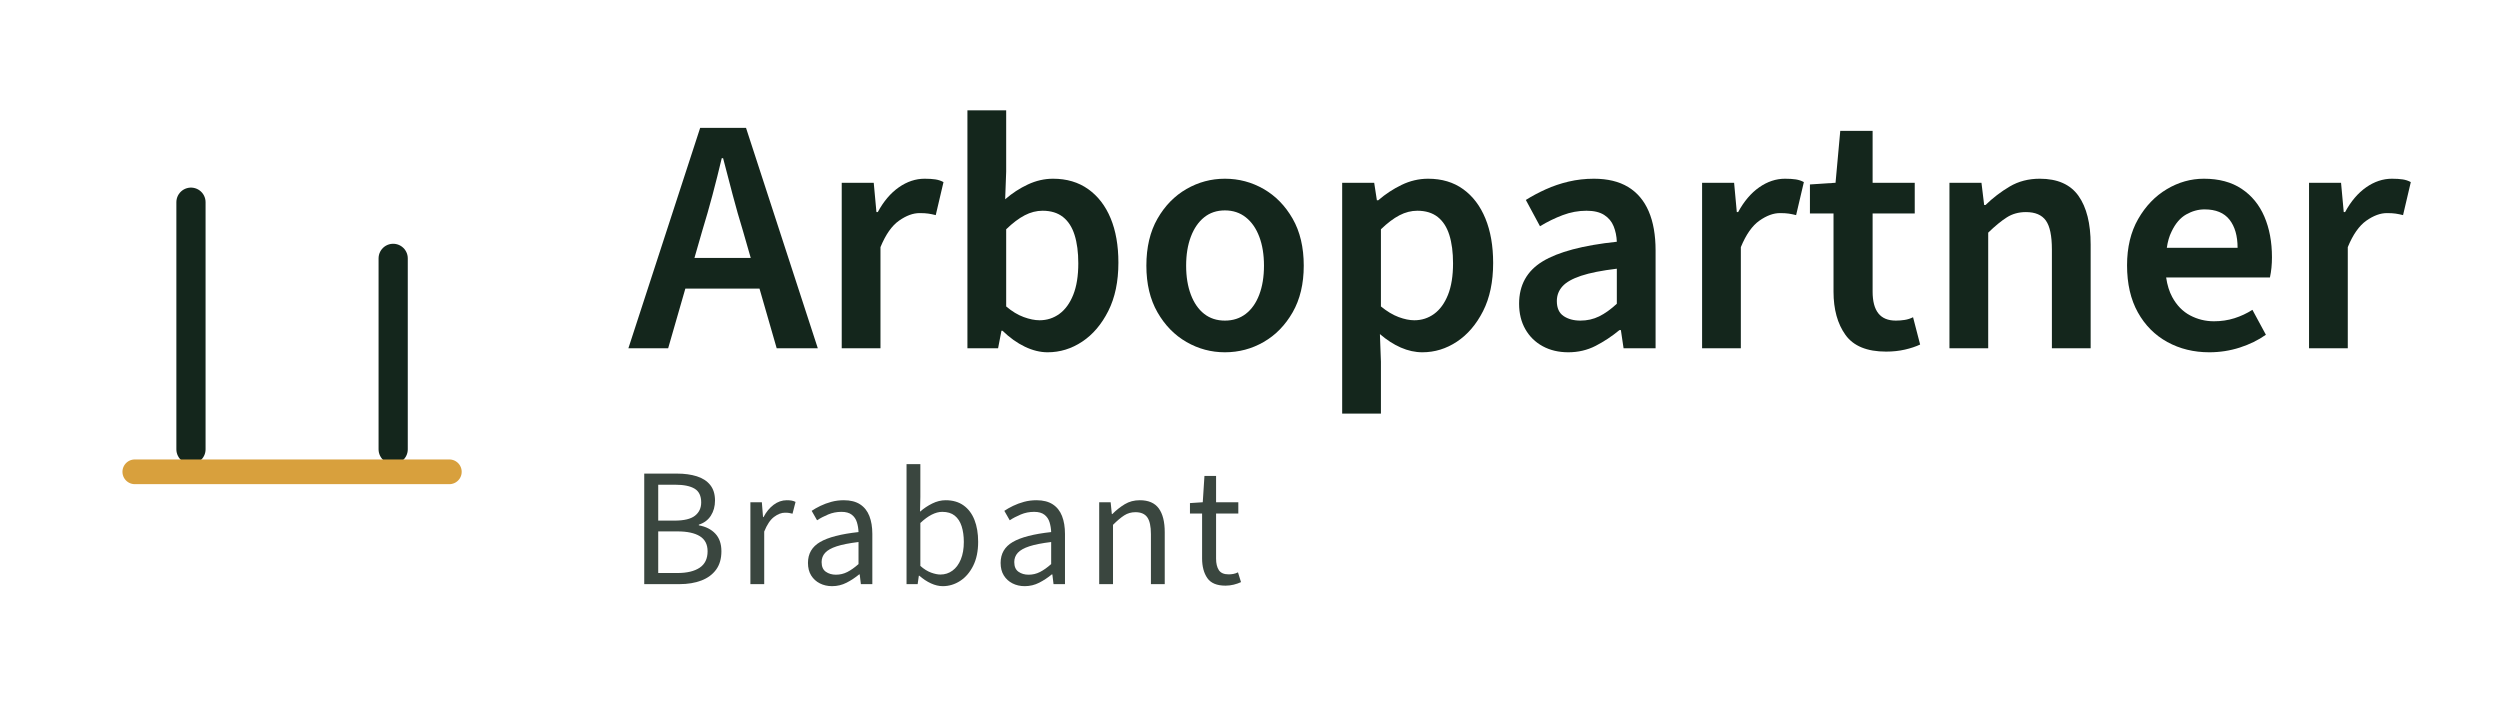
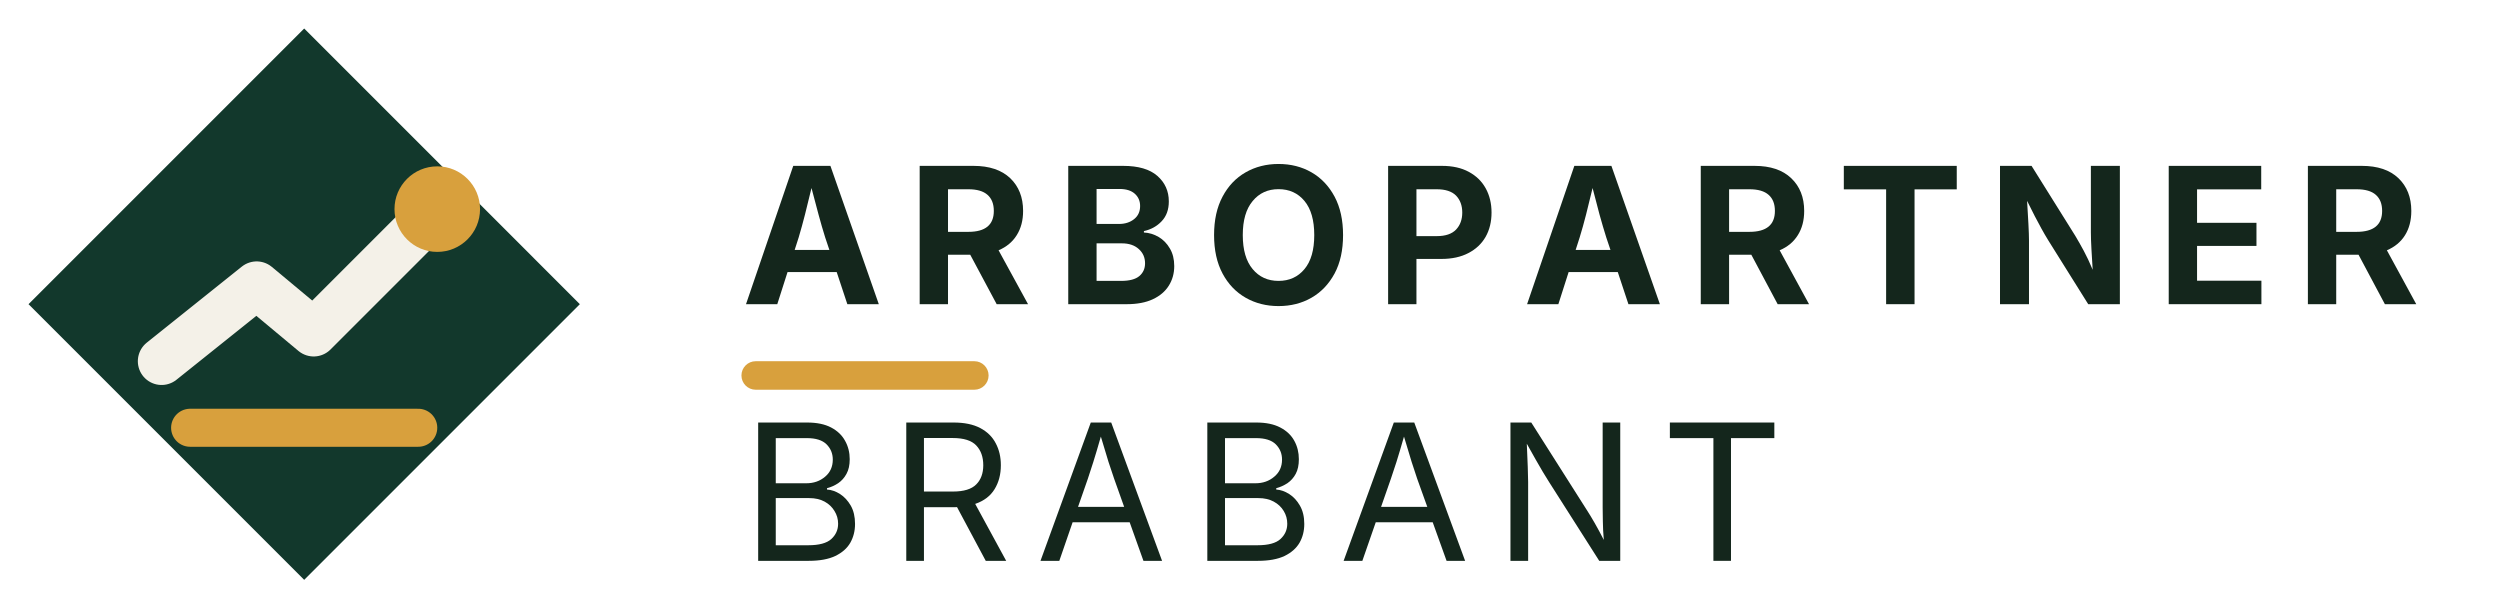
- <svg xmlns="http://www.w3.org/2000/svg" width="222.55" height="64" viewBox="0 0 222.55 64" role="img">
-   <g fill="#14261C" aria-hidden="true">
-     <g transform="translate(56.00 31.00) scale(0.03 -0.03)">
-       <path d="M-2 0 211 654H347L560 0H438L387 177H167L116 0ZM361 268 338 348Q322 400 307.5 455.0Q293 510 279 564H275Q262 509 247.5 454.5Q233 400 217 348L194 268Z" />
-     </g>
-     <g transform="translate(72.74 31.00) scale(0.03 -0.03)">
-       <path d="M73 0V491H168L176 404H180Q206 452 242.5 477.5Q279 503 319 503Q338 503 351.0 501.0Q364 499 375 493L352 395Q340 398 330.0 399.5Q320 401 304 401Q275 401 243.0 378.5Q211 356 188 300V0Z" />
-     </g>
-     <g transform="translate(83.93 31.00) scale(0.03 -0.03)">
-       <path d="M311 -12Q278 -12 243.5 4.5Q209 21 177 52H174L164 0H73V706H188V524L185 442Q216 469 252.5 486.0Q289 503 327 503Q388 503 431.5 472.0Q475 441 498.0 385.5Q521 330 521 254Q521 170 491.0 110.5Q461 51 413.5 19.5Q366 -12 311 -12ZM287 83Q320 83 346.0 102.0Q372 121 387.0 158.5Q402 196 402 252Q402 301 391.0 336.0Q380 371 356.5 389.5Q333 408 296 408Q269 408 243.0 394.5Q217 381 188 353V124Q214 102 240.0 92.5Q266 83 287 83Z" />
-     </g>
-     <g transform="translate(100.82 31.00) scale(0.03 -0.03)">
-       <path d="M274 -12Q213 -12 160.0 18.5Q107 49 74.0 106.5Q41 164 41 245Q41 327 74.0 384.5Q107 442 160.0 472.5Q213 503 274 503Q336 503 389.0 472.5Q442 442 475.0 384.5Q508 327 508 245Q508 164 475.0 106.5Q442 49 389.0 18.5Q336 -12 274 -12ZM274 82Q310 82 336.0 102.0Q362 122 376.0 159.0Q390 196 390 245Q390 294 376.0 331.0Q362 368 336.0 388.5Q310 409 274 409Q238 409 212.5 388.5Q187 368 173.0 331.0Q159 294 159 245Q159 196 173.0 159.0Q187 122 212.5 102.0Q238 82 274 82Z" />
-     </g>
-     <g transform="translate(117.29 31.00) scale(0.03 -0.03)">
-       <path d="M73 -194V491H168L176 439H180Q211 466 249.0 484.5Q287 503 328 503Q389 503 432.0 472.0Q475 441 498.0 385.0Q521 329 521 253Q521 169 491.0 110.0Q461 51 413.5 19.5Q366 -12 311 -12Q279 -12 247.0 2.0Q215 16 185 42L188 -40V-194ZM287 83Q320 83 346.0 102.0Q372 121 387.0 158.5Q402 196 402 252Q402 301 391.0 336.0Q380 371 356.5 389.5Q333 408 296 408Q269 408 243.0 394.5Q217 381 188 353V124Q215 102 240.5 92.5Q266 83 287 83Z" />
-     </g>
-     <g transform="translate(133.85 31.00) scale(0.03 -0.03)">
-       <path d="M192 -12Q149 -12 116.0 6.0Q83 24 64.5 56.5Q46 89 46 132Q46 215 115.5 257.5Q185 300 336 316Q335 341 326.5 362.0Q318 383 298.5 395.5Q279 408 246 408Q210 408 175.5 395.0Q141 382 108 362L66 440Q93 457 125.0 471.5Q157 486 193.0 494.5Q229 503 268 503Q329 503 369.5 478.5Q410 454 430.5 406.5Q451 359 451 290V0H356L348 54H344Q310 26 273.0 7.0Q236 -12 192 -12ZM228 82Q258 82 283.5 94.5Q309 107 336 132V236Q269 228 230.0 215.0Q191 202 174.5 183.5Q158 165 158 140Q158 109 178.0 95.5Q198 82 228 82Z" />
-     </g>
-     <g transform="translate(149.33 31.00) scale(0.03 -0.03)">
-       <path d="M73 0V491H168L176 404H180Q206 452 242.5 477.5Q279 503 319 503Q338 503 351.0 501.0Q364 499 375 493L352 395Q340 398 330.0 399.5Q320 401 304 401Q275 401 243.0 378.5Q211 356 188 300V0Z" />
-     </g>
-     <g transform="translate(160.52 31.00) scale(0.03 -0.03)">
-       <path d="M246 -10Q161 -10 125.5 39.5Q90 89 90 168V400H20V486L96 491L110 645H206V491H331V400H206V168Q206 125 223.0 103.5Q240 82 275 82Q288 82 301.0 84.0Q314 86 326 92L347 11Q328 2 302.0 -4.0Q276 -10 246 -10Z" />
-     </g>
-     <g transform="translate(171.35 31.00) scale(0.03 -0.03)">
-       <path d="M73 0V491H168L176 425H180Q213 457 252.0 480.0Q291 503 341 503Q420 503 456.0 452.0Q492 401 492 308V0H377V293Q377 354 359.0 379.0Q341 404 300 404Q268 404 243.5 388.5Q219 373 188 343V0Z" />
-     </g>
-     <g transform="translate(188.15 31.00) scale(0.03 -0.03)">
-       <path d="M284 -12Q215 -12 159.5 18.5Q104 49 72.0 106.5Q40 164 40 246Q40 326 73.0 383.5Q106 441 158.0 472.0Q210 503 268 503Q335 503 380.0 473.0Q425 443 447.5 390.5Q470 338 470 270Q470 254 468.5 239.0Q467 224 464 210H156Q161 176 174 152Q194 115 227.0 97.5Q260 80 298 80Q330 80 358.5 89.0Q387 98 412 114L452 40Q418 16 374.5 2.0Q331 -12 284 -12ZM158 298H368Q368 351 344.0 381.5Q320 412 270 412Q242 412 215.5 397.0Q189 382 172 346Q162 326 158 298Z" />
-     </g>
-     <g transform="translate(203.36 31.00) scale(0.03 -0.03)">
-       <path d="M73 0V491H168L176 404H180Q206 452 242.5 477.5Q279 503 319 503Q338 503 351.0 501.0Q364 499 375 493L352 395Q340 398 330.0 399.5Q320 401 304 401Q275 401 243.0 378.5Q211 356 188 300V0Z" />
-     </g>
+ <svg xmlns="http://www.w3.org/2000/svg" width="263" height="64" viewBox="0 0 263 64" role="img">
+   <path d="M32 3L61 32L32 61L3 32Z" fill="#12382C" />
+   <path d="M17 38L27 30L33 35L46 22" fill="none" stroke="#F4F1E8" stroke-width="5" stroke-linecap="round" stroke-linejoin="round" />
+   <circle cx="46" cy="22" r="4.5" fill="#D8A03D" />
+   <path d="M20 45H44" fill="none" stroke="#D8A03D" stroke-width="4" stroke-linecap="round" />
+   <g fill="#14261C">
+     <path d="M81.77 32L78.48 32L83.45 17.45L87.36 17.45L92.45 32L89.14 32L88.02 28.62L82.85 28.62L81.77 32M84.02 24.98L83.60 26.29L87.25 26.29L86.81 24.98Q86.46 23.87 86.11 22.57Q85.75 21.27 85.37 19.78Q85.01 21.29 84.68 22.59Q84.35 23.88 84.02 24.98" />
+     <path d="M99.73 32L96.75 32L96.75 17.45L102.42 17.45Q104.90 17.45 106.27 18.74Q107.63 20.04 107.63 22.19Q107.63 23.68 106.96 24.74Q106.30 25.80 105.05 26.33L108.15 32L104.85 32L102.07 26.80L99.73 26.80L99.73 32M99.73 19.91L99.73 24.39L101.88 24.39Q104.55 24.39 104.55 22.19Q104.55 21.08 103.89 20.50Q103.23 19.91 101.87 19.91" />
+     <path d="M118.53 32L112.38 32L112.38 17.45L118.16 17.45Q120.55 17.45 121.75 18.50Q122.96 19.56 122.96 21.19Q122.96 22.48 122.21 23.27Q121.47 24.06 120.34 24.31L120.34 24.46Q121.16 24.50 121.89 24.93Q122.62 25.36 123.07 26.14Q123.53 26.91 123.53 27.99Q123.53 29.14 122.96 30.05Q122.39 30.96 121.28 31.48Q120.17 32 118.53 32M115.36 25.60L115.36 29.55L117.94 29.55Q119.26 29.55 119.86 29.04Q120.46 28.53 120.46 27.70Q120.46 26.79 119.80 26.20Q119.14 25.60 118.02 25.60L115.36 25.60M115.36 19.88L115.36 23.56L117.72 23.56Q118.67 23.56 119.31 23.05Q119.94 22.55 119.94 21.67Q119.94 20.88 119.38 20.38Q118.82 19.88 117.78 19.88" />
+     <path d="M134.50 32.20Q132.58 32.20 131.04 31.32Q129.50 30.44 128.61 28.77Q127.72 27.10 127.72 24.73Q127.72 22.36 128.61 20.69Q129.50 19.01 131.04 18.13Q132.58 17.25 134.50 17.25Q136.44 17.25 137.97 18.13Q139.50 19.01 140.40 20.69Q141.29 22.36 141.29 24.73Q141.29 27.11 140.40 28.77Q139.50 30.44 137.97 31.32Q136.44 32.20 134.50 32.20M134.50 29.55Q136.20 29.55 137.23 28.31Q138.26 27.08 138.26 24.73Q138.26 22.38 137.23 21.14Q136.20 19.90 134.50 19.90Q132.81 19.90 131.78 21.15Q130.74 22.39 130.74 24.73Q130.74 27.07 131.78 28.31Q132.81 29.55 134.50 29.55" />
+     <path d="M149.01 32L146.03 32L146.03 17.45L151.70 17.45Q153.36 17.45 154.52 18.08Q155.69 18.71 156.30 19.82Q156.91 20.93 156.91 22.36Q156.91 23.81 156.29 24.91Q155.67 26 154.48 26.62Q153.30 27.24 151.63 27.24L149.01 27.24L149.01 32M149.01 19.91L149.01 24.84L151.15 24.84Q152.52 24.84 153.18 24.15Q153.83 23.46 153.83 22.36Q153.83 21.26 153.18 20.58Q152.52 19.91 151.14 19.91" />
+     <path d="M163.94 32L160.65 32L165.62 17.45L169.52 17.45L174.62 32L171.31 32L170.19 28.62L165.02 28.62L163.94 32M166.18 24.98L165.76 26.29L169.42 26.29L168.98 24.98Q168.63 23.87 168.27 22.57Q167.92 21.27 167.54 19.78Q167.18 21.29 166.85 22.59Q166.52 23.88 166.18 24.98" />
+     <path d="M181.90 32L178.92 32L178.92 17.45L184.59 17.45Q187.07 17.45 188.43 18.74Q189.80 20.04 189.80 22.19Q189.80 23.68 189.13 24.74Q188.47 25.80 187.22 26.33L190.31 32L187.01 32L184.24 26.80L181.90 26.80L181.90 32M181.90 19.91L181.90 24.39L184.04 24.39Q186.72 24.39 186.72 22.19Q186.72 21.08 186.06 20.50Q185.40 19.91 184.04 19.91" />
+     <path d="M198.42 19.92L193.97 19.92L193.97 17.45L205.85 17.45L205.85 19.92L201.41 19.92L201.41 32L198.42 32" />
+     <path d="M213.45 32L210.40 32L210.40 17.45L213.72 17.45L218.32 24.81Q218.75 25.53 219.21 26.38Q219.67 27.23 220.15 28.38Q220.07 27.30 220.02 26.22Q219.96 25.14 219.96 24.43L219.96 17.45L223.01 17.45L223.01 32L219.68 32L215.50 25.32Q215.10 24.67 214.76 24.05Q214.42 23.44 214.06 22.74Q213.70 22.04 213.25 21.13Q213.33 22.45 213.39 23.56Q213.45 24.67 213.45 25.31" />
+     <path d="M237.90 32L228.15 32L228.15 17.45L237.88 17.45L237.88 19.92L231.13 19.92L231.13 23.44L237.38 23.44L237.38 25.87L231.13 25.87L231.13 29.53L237.90 29.53" />
+     <path d="M245.77 32L242.79 32L242.79 17.45L248.47 17.45Q250.95 17.45 252.31 18.74Q253.67 20.04 253.67 22.19Q253.67 23.68 253.01 24.74Q252.35 25.80 251.10 26.33L254.19 32L250.89 32L248.12 26.80L245.77 26.80L245.77 32M245.77 19.91L245.77 24.39L247.92 24.39Q250.60 24.39 250.60 22.19Q250.60 21.08 249.94 20.50Q249.28 19.91 247.91 19.91" />
+     <path d="M85.08 59L79.76 59L79.76 44.45L84.91 44.45Q86.44 44.45 87.43 44.97Q88.42 45.49 88.90 46.37Q89.39 47.24 89.39 48.31Q89.39 49.24 89.05 49.85Q88.72 50.46 88.18 50.83Q87.64 51.19 87 51.36L87 51.50Q87.69 51.54 88.37 51.97Q89.04 52.40 89.50 53.19Q89.95 53.98 89.95 55.12Q89.95 56.22 89.45 57.10Q88.95 57.97 87.87 58.49Q86.80 59 85.08 59M81.61 52.40L81.61 57.36L85.03 57.36Q86.73 57.36 87.45 56.71Q88.17 56.05 88.17 55.10Q88.17 54.37 87.79 53.76Q87.42 53.14 86.75 52.77Q86.07 52.40 85.13 52.40L81.61 52.40M81.61 46.09L81.61 50.84L84.82 50.84Q85.99 50.84 86.80 50.15Q87.61 49.47 87.61 48.35Q87.61 47.40 86.95 46.74Q86.29 46.09 84.88 46.09" />
+     <path d="M97.20 59L95.34 59L95.34 44.45L100.32 44.45Q102.02 44.45 103.12 45.03Q104.22 45.61 104.75 46.63Q105.29 47.64 105.29 48.94Q105.29 50.39 104.63 51.46Q103.97 52.54 102.59 53.01L105.85 59L103.70 59L100.68 53.35Q100.51 53.36 100.33 53.36L97.20 53.36L97.20 59M97.20 46.08L97.20 51.71L100.25 51.71Q101.96 51.71 102.70 50.96Q103.44 50.22 103.44 48.94Q103.44 47.64 102.70 46.86Q101.96 46.08 100.23 46.08" />
+     <path d="M111.44 59L109.46 59L114.75 44.45L116.90 44.45L122.25 59L120.29 59L118.84 54.94L112.84 54.94L111.44 59M114.44 50.37L113.41 53.32L118.26 53.32L117.21 50.37Q116.95 49.63 116.61 48.58Q116.28 47.52 115.81 45.93Q115.35 47.54 115.01 48.62Q114.67 49.69 114.44 50.37" />
+     <path d="M132.34 59L127.01 59L127.01 44.45L132.17 44.45Q133.69 44.45 134.68 44.97Q135.68 45.49 136.16 46.37Q136.64 47.24 136.64 48.31Q136.64 49.24 136.31 49.85Q135.98 50.46 135.44 50.83Q134.89 51.19 134.26 51.36L134.26 51.50Q134.94 51.54 135.62 51.97Q136.30 52.40 136.75 53.19Q137.21 53.98 137.21 55.12Q137.21 56.22 136.71 57.10Q136.20 57.97 135.13 58.49Q134.05 59 132.34 59M128.87 52.40L128.87 57.36L132.29 57.36Q133.99 57.36 134.70 56.71Q135.42 56.05 135.42 55.10Q135.42 54.37 135.05 53.76Q134.68 53.14 134 52.77Q133.32 52.40 132.38 52.40L128.87 52.40M128.87 46.09L128.87 50.84L132.07 50.84Q133.24 50.84 134.05 50.15Q134.87 49.47 134.87 48.35Q134.87 47.40 134.21 46.74Q133.55 46.09 132.13 46.09" />
+     <path d="M143.32 59L141.35 59L146.63 44.45L148.78 44.45L154.13 59L152.18 59L150.72 54.94L144.73 54.94L143.32 59M146.32 50.37L145.29 53.32L150.15 53.32L149.09 50.37Q148.83 49.63 148.50 48.58Q148.17 47.52 147.70 45.93Q147.24 47.54 146.90 48.62Q146.55 49.69 146.32 50.37" />
+     <path d="M160.76 59L158.90 59L158.90 44.45L161.09 44.45L167 53.76Q167.30 54.22 167.76 55.02Q168.22 55.82 168.72 56.80Q168.63 55.75 168.62 54.85Q168.60 53.96 168.60 53.38L168.60 44.45L170.45 44.45L170.45 59L168.24 59L162.97 50.72Q162.64 50.20 162.31 49.65Q161.98 49.11 161.58 48.39Q161.18 47.68 160.62 46.68Q160.68 48.07 160.72 49.12Q160.76 50.17 160.76 50.70" />
+     <path d="M180.25 46.09L175.67 46.09L175.67 44.45L186.66 44.45L186.66 46.09L182.10 46.09L182.10 59L180.25 59" />
  </g>
-   <g fill="#3A463F">
-     <g transform="translate(56.00 52.00) scale(0.015 -0.015)">
-       <path d="M90 0V656H285Q351 656 402.0 640.0Q453 624 481.5 588.5Q510 553 510 496Q510 445 485.5 406.5Q461 368 414 353V349Q476 338 512.0 299.5Q548 261 548 195Q548 129 516.5 86.0Q485 43 429.0 21.5Q373 0 299 0ZM173 377H270Q354 377 391.0 406.0Q428 435 428 485Q428 543 389.0 566.5Q350 590 274 590H173ZM173 66H287Q372 66 419.0 97.5Q466 129 466 195Q466 256 420.0 284.5Q374 313 287 313H173Z" />
-     </g>
-     <g transform="translate(65.57 52.00) scale(0.015 -0.015)">
-       <path d="M82 0V486H150L157 398H160Q184 444 220.0 471.0Q256 498 298 498Q314 498 326.0 496.0Q338 494 350 488L332 418Q321 421 311.5 422.5Q302 424 287 424Q256 424 222.5 399.0Q189 374 164 312V0Z" />
-     </g>
-     <g transform="translate(71.16 52.00) scale(0.015 -0.015)">
-       <path d="M194 -12Q154 -12 121.5 4.5Q89 21 70.0 51.5Q51 82 51 126Q51 208 123.0 250.0Q195 292 351 309Q350 339 341.5 367.0Q333 395 311.0 412.0Q289 429 250 429Q208 429 171.0 413.5Q134 398 105 379L73 435Q95 450 125.0 464.5Q155 479 190.0 488.5Q225 498 264 498Q323 498 360.5 473.5Q398 449 415.5 404.0Q433 359 433 298V0H365L358 58H355Q320 29 280.0 8.5Q240 -12 194 -12ZM217 56Q253 56 284.5 72.0Q316 88 351 119V250Q269 240 221.5 224.5Q174 209 153.0 186.0Q132 163 132 131Q132 91 157.0 73.5Q182 56 217 56Z" />
-     </g>
-     <g transform="translate(79.47 52.00) scale(0.015 -0.015)">
-       <path d="M297 -12Q263 -12 227.0 4.5Q191 21 158 50H155L148 0H82V712H164V518L162 430Q195 459 234.5 478.5Q274 498 314 498Q377 498 420.0 467.5Q463 437 485.0 381.5Q507 326 507 251Q507 168 477.5 109.0Q448 50 400.0 19.0Q352 -12 297 -12ZM283 57Q323 57 354.5 80.0Q386 103 404.0 146.5Q422 190 422 250Q422 303 409.0 343.5Q396 384 368.0 406.5Q340 429 294 429Q264 429 231.5 412.5Q199 396 164 363V108Q196 80 227.5 68.5Q259 57 283 57Z" />
-     </g>
-     <g transform="translate(88.31 52.00) scale(0.015 -0.015)">
-       <path d="M194 -12Q154 -12 121.5 4.5Q89 21 70.0 51.5Q51 82 51 126Q51 208 123.0 250.0Q195 292 351 309Q350 339 341.5 367.0Q333 395 311.0 412.0Q289 429 250 429Q208 429 171.0 413.5Q134 398 105 379L73 435Q95 450 125.0 464.5Q155 479 190.0 488.5Q225 498 264 498Q323 498 360.5 473.5Q398 449 415.5 404.0Q433 359 433 298V0H365L358 58H355Q320 29 280.0 8.5Q240 -12 194 -12ZM217 56Q253 56 284.5 72.0Q316 88 351 119V250Q269 240 221.5 224.5Q174 209 153.0 186.0Q132 163 132 131Q132 91 157.0 73.5Q182 56 217 56Z" />
-     </g>
-     <g transform="translate(96.62 52.00) scale(0.015 -0.015)">
-       <path d="M82 0V486H150L157 416H160Q195 451 234.0 474.5Q273 498 323 498Q400 498 435.5 449.5Q471 401 471 308V0H389V297Q389 366 367.5 396.5Q346 427 297 427Q260 427 230.5 408.0Q201 389 164 352V0Z" />
-     </g>
-     <g transform="translate(105.57 52.00) scale(0.015 -0.015)">
-       <path d="M235 -9Q158 -9 127.0 36.0Q96 81 96 153V419H24V481L100 486L110 642H179V486H311V419H179V152Q179 108 195.5 83.0Q212 58 254 58Q267 58 281.0 60.5Q295 63 309 70L327 12Q308 3 284.0 -3.0Q260 -9 235 -9Z" />
-     </g>
-   </g>
-   <g fill="none" stroke-linecap="round">
-     <path d="M17.0 18.0 V40.0" stroke="#14261C" stroke-width="2.6" />
-     <path d="M35.0 23.0 V40.0" stroke="#14261C" stroke-width="2.6" />
-     <path d="M12.0 42.0 H40.0" stroke="#D8A03D" stroke-width="2.2" />
-   </g>
+   <rect x="78" y="38" width="26" height="3" rx="1.5" fill="#D8A03D" />
</svg>
